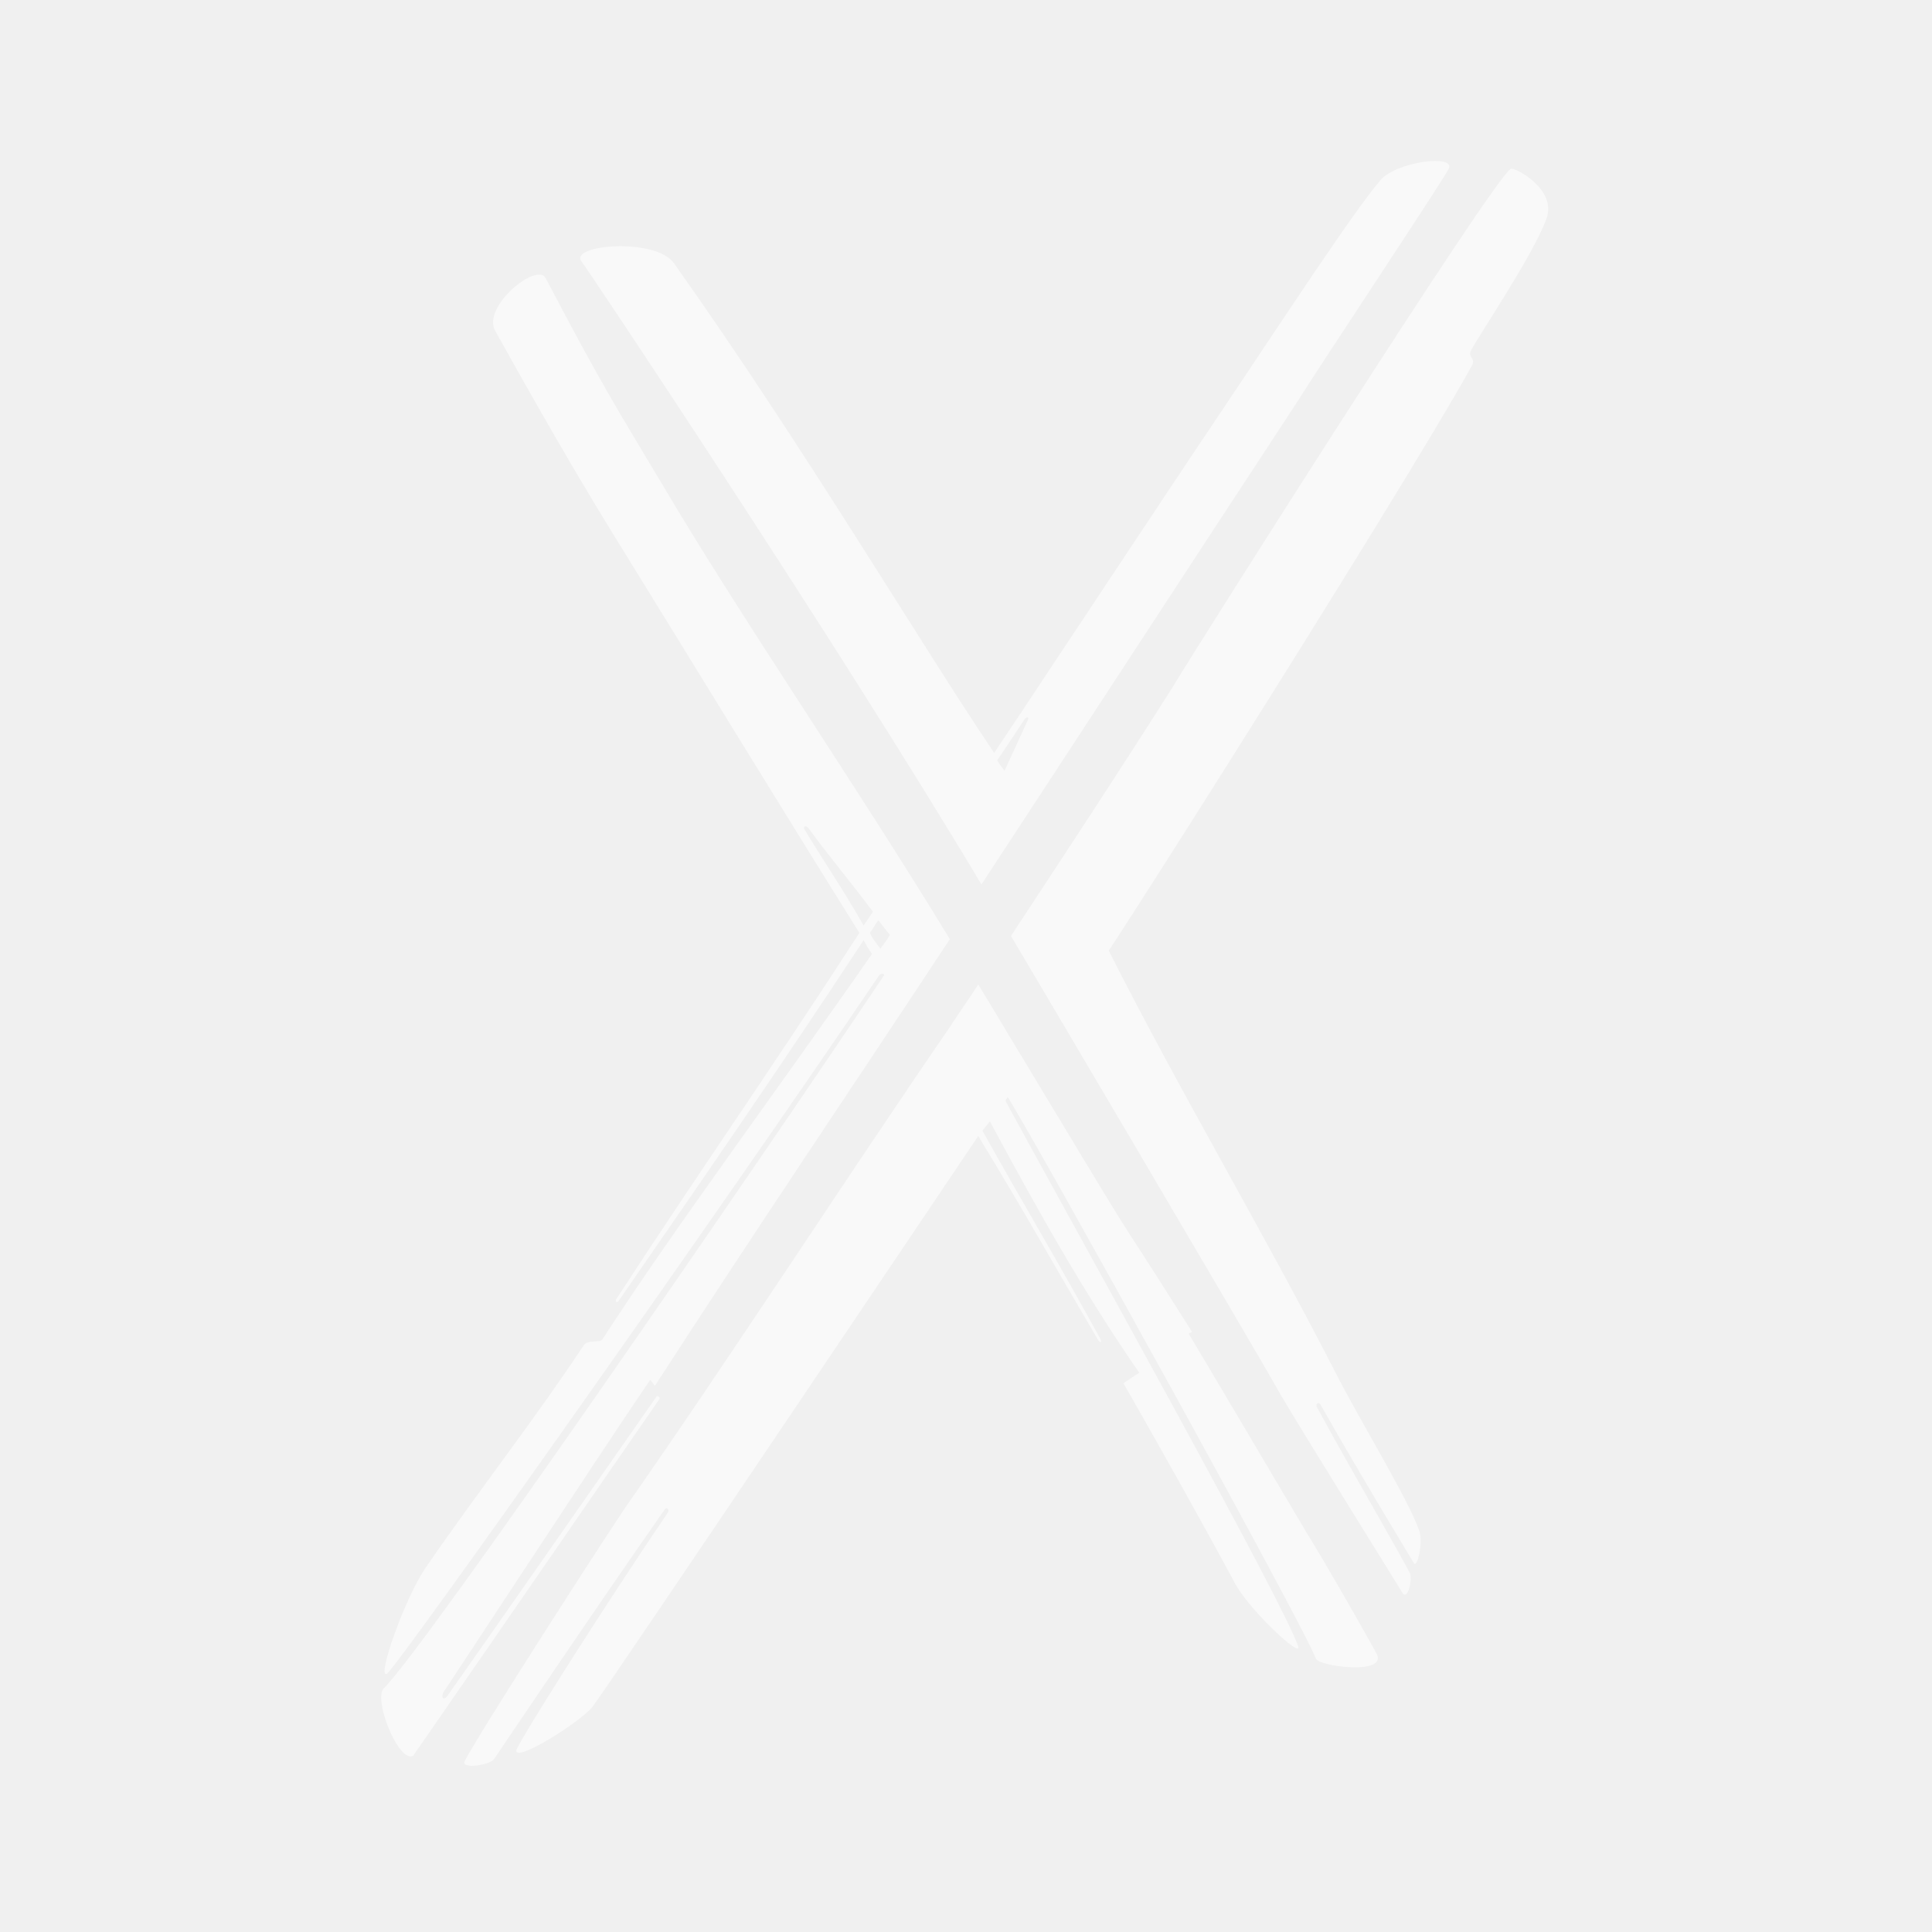
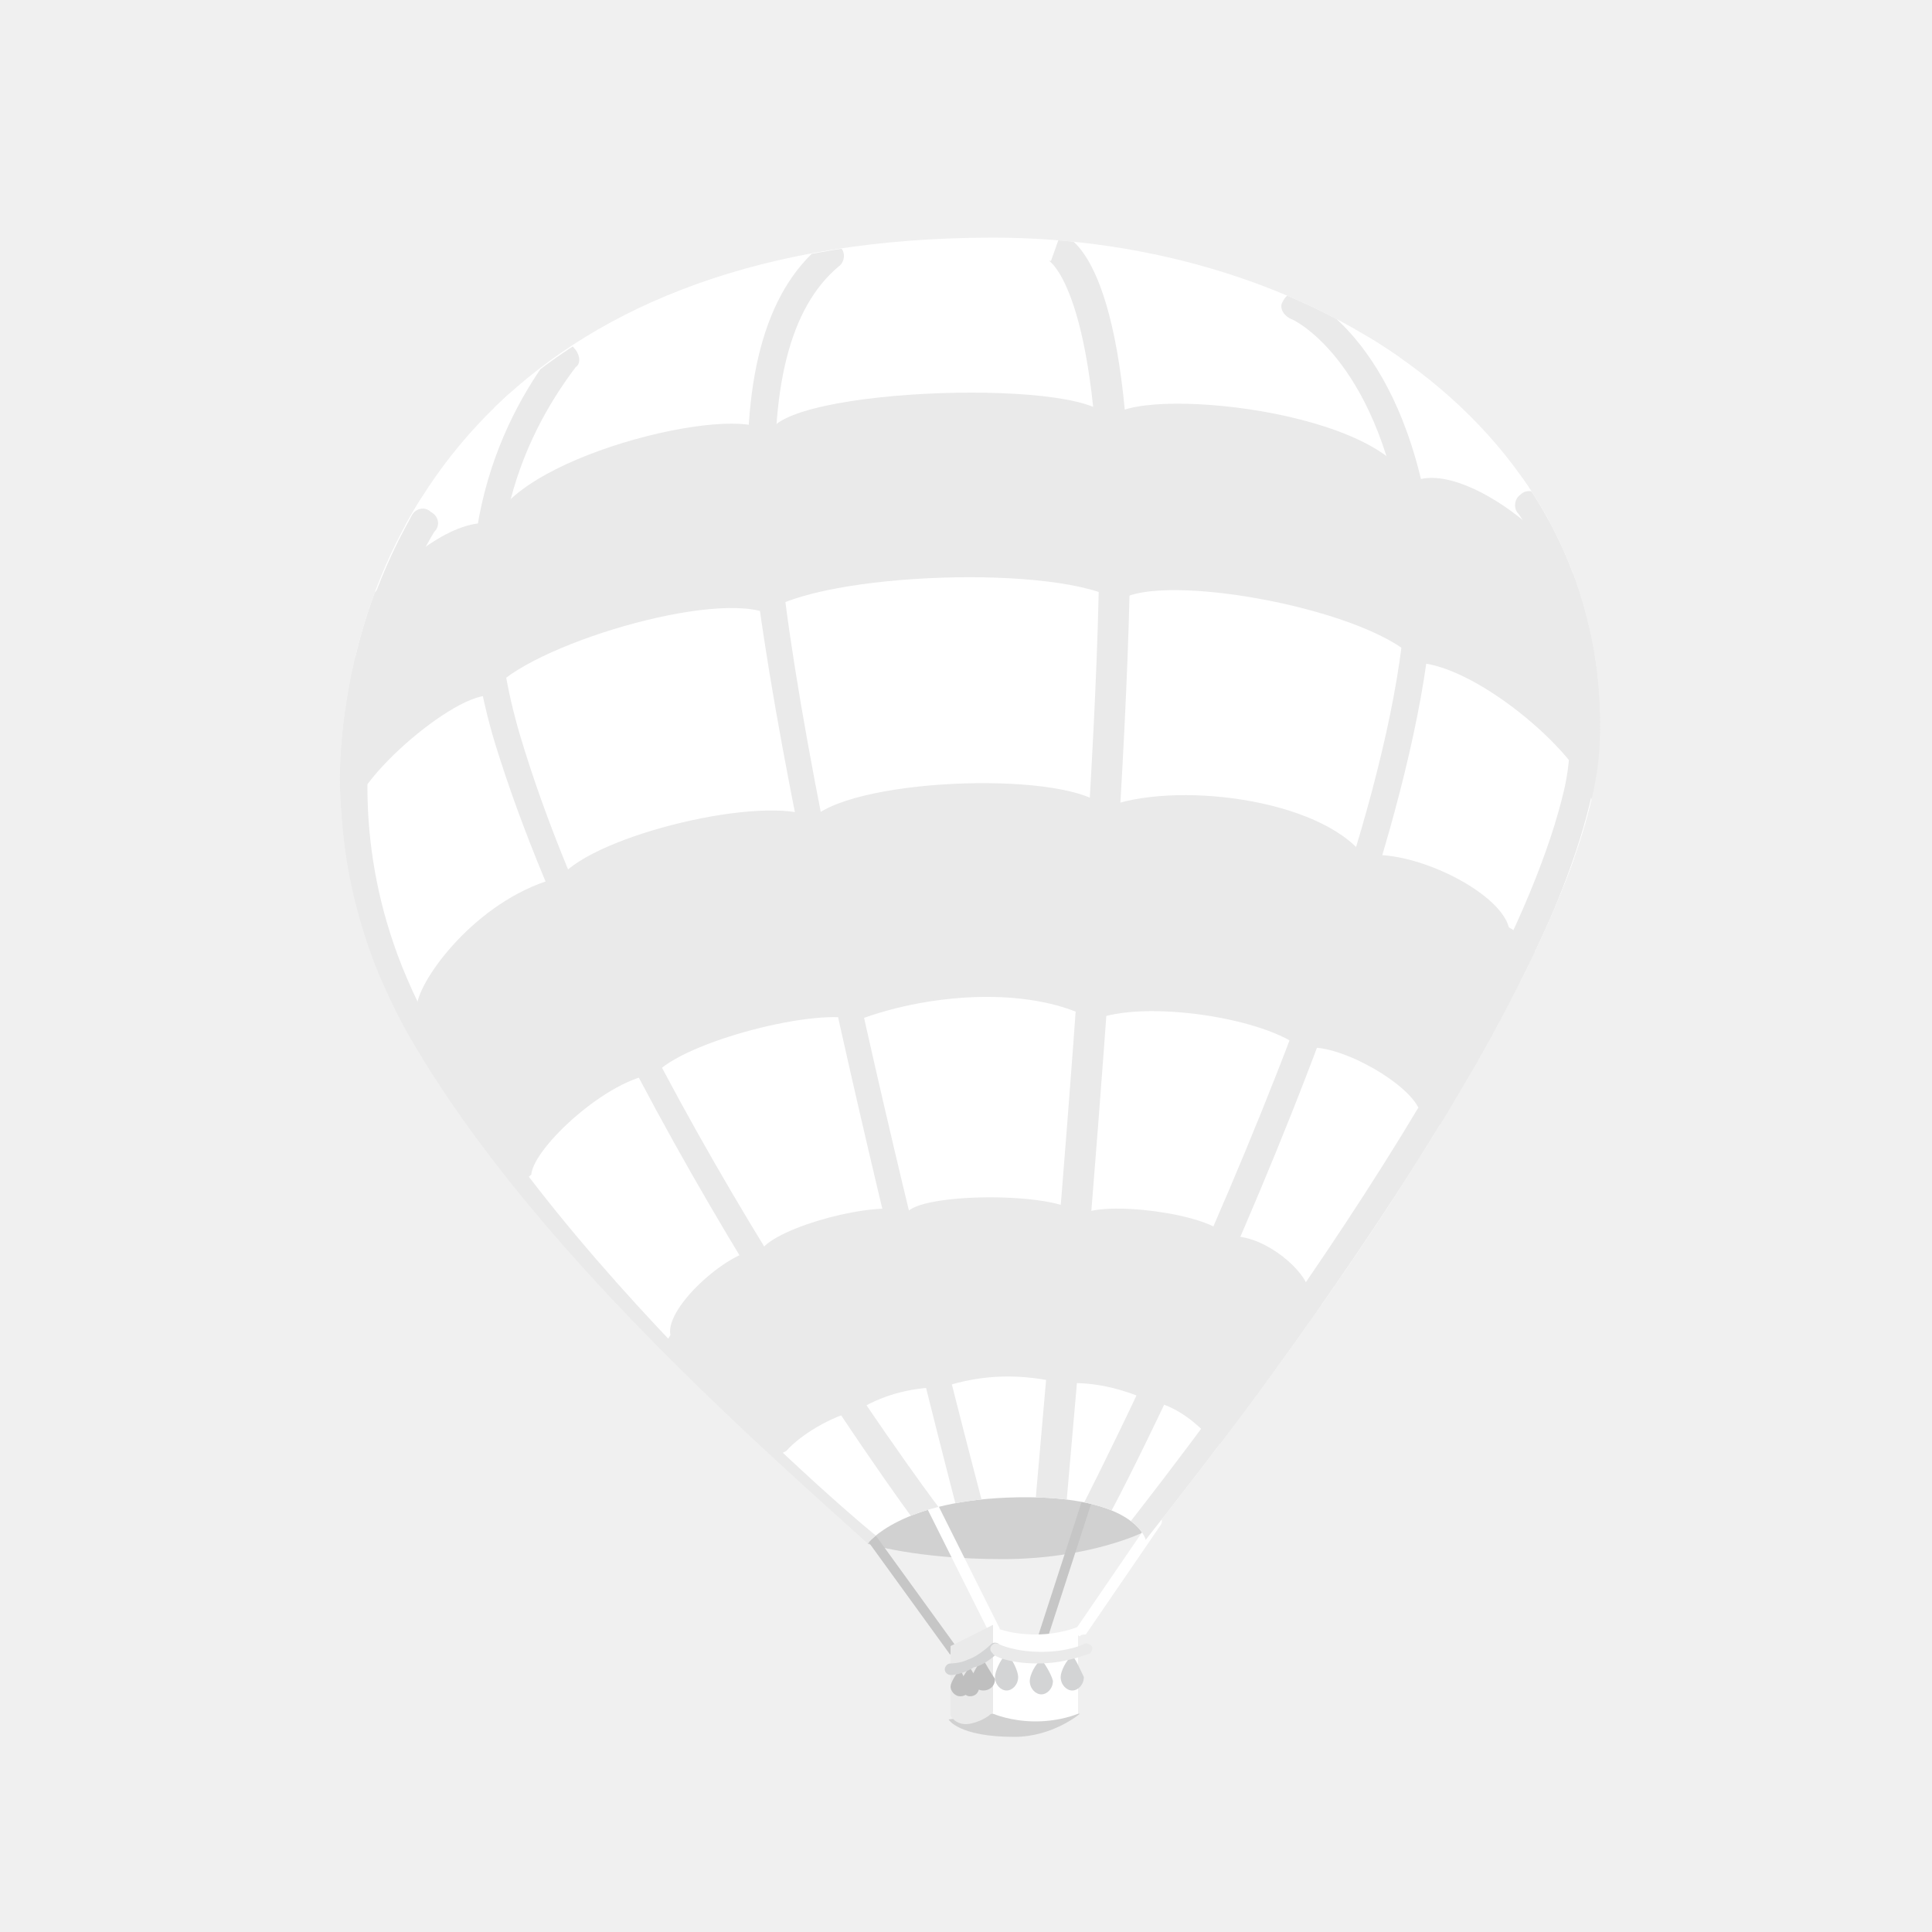
- <svg xmlns="http://www.w3.org/2000/svg" version="1.1" id="Layer_1" x="0px" y="0px" width="100px" height="100px" viewBox="0 0 100 100" enable-background="new 0 0 100 100" xml:space="preserve">
-   <path fill="#F9F9F9" d="M45.57,49.102c-0.164-0.217-0.436-0.544-0.545-0.817c0.164-0.218,0.272-0.436,0.436-0.654  c0.163,0.218,0.436,0.544,0.6,0.763C45.896,48.666,45.733,48.884,45.57,49.102z M41.648,42.946  c-0.109-0.164,0.054-0.272,0.217-0.055c1.035,1.417,2.179,2.779,3.323,4.305c-0.164,0.217-0.327,0.489-0.49,0.708  C43.718,46.16,42.738,44.743,41.648,42.946z M21.384,90.881c4.304-6.209,9.806-14.217,12.747-18.465  c0.055-0.109-0.109-0.218-0.164-0.109c-2.887,4.14-9.151,13.128-10.731,15.361c-0.272,0.436-0.436,0.219-0.272-0.108  c0,0.054,7.572-11.549,10.676-16.124c0.055-0.056,0.219,0.326,0.272,0.272c5.175-8.008,10.187-15.415,15.252-23.097  c-4.903-8.062-10.731-16.505-14.979-23.695c-2.343-3.922-3.051-5.012-5.938-10.513c-0.436-0.872-3.323,1.471-2.614,2.724  c0.763,1.362,3.541,6.373,6.101,10.513c4.576,7.408,8.389,13.672,12.747,20.646c-4.467,6.918-8.334,12.419-12.583,18.957  c-0.055,0.109,0,0.218,0.109,0.109c4.63-6.7,8.28-11.984,12.692-18.685c0.163,0.272,0.273,0.49,0.436,0.708  c-4.685,6.754-10.404,14.435-13.945,19.937c-0.109,0.219-0.763,0-0.981,0.327c-2.56,3.867-5.393,7.462-8.17,11.493  c-1.089,1.58-2.561,5.774-2.016,5.503c0.49-0.273,17.322-24.078,25.493-36.171c0.108-0.108,0.327-0.054,0.218,0.055  c-6.755,10.078-23.641,34.645-25.874,36.878C19.314,87.94,20.622,91.264,21.384,90.881z M69.102,70.999  c-3.649-7.136-8.116-14.653-11.765-21.897c-4.358,7.244,15.196-23.532,18.847-30.178c0.218-0.381-0.218-0.435-0.055-0.762  c0.381-0.762,3.269-5.012,3.922-6.863c0.544-1.525-1.688-2.669-1.852-2.561c-0.872,0.436-16.179,24.622-17.486,26.8  c-2.723,4.303-5.556,8.606-8.388,12.91c-0.273-0.49,12.691,21.462,13.998,23.806c1.09,1.852,5.829,9.478,6.265,10.186  c0.272,0.437,0.544-0.708,0.381-1.036c-1.089-2.014-3.05-5.337-4.794-8.551c-0.109-0.164,0.056-0.327,0.165-0.164  c1.797,3.159,3.595,6.155,4.848,8.226c0.163,0.272,0.489-1.09,0.272-1.689C72.86,77.536,70.464,73.668,69.102,70.999z   M71.226,85.544c-0.107-0.219-2.506-4.467-3.595-6.21c-2.07-3.487-4.085-6.918-6.102-10.296c0-0.054,0.165-0.054,0.165-0.108  c-5.666-8.988-0.491-0.436-11.059-17.976c-0.49,0.762-1.035,1.525-1.525,2.286c-5.502,8.01-11.222,16.888-16.778,24.84  c-1.961,2.942-7.681,11.876-8.28,13.073c-0.218,0.437,1.308,0.218,1.525-0.108c0.327-0.49,5.502-8.17,8.825-12.91  c0.108-0.163,0.272,0,0.163,0.164c-3.269,4.793-7.844,12.038-7.844,12.311c0,0.599,3.214-1.417,3.922-2.233  c0.545-0.653,19.991-29.579,19.991-29.579c2.45,4.032,3.649,6.211,6.209,10.567c0.056,0.109,0.272,0.219,0.056-0.163  c-2.18-3.976-3.922-6.862-6.047-10.677c0.108-0.163,0.273-0.326,0.381-0.489c2.344,4.357,4.794,8.771,7.736,13.019  c-0.164,0.109-0.601,0.382-0.818,0.545c1.962,3.432,3.922,6.918,5.829,10.458c0.871,1.472,3.432,3.812,3.214,3.159  C66.486,83.037,55.757,63.809,52.052,57c0-0.108,0.054-0.108,0.108-0.217c1.635,2.613,15.145,27.018,15.96,29.086  C68.285,86.252,71.935,86.742,71.226,85.544z M53.032,37.227c0.054-0.109,0.272-0.164,0.163,0.055  c-0.217,0.49-1.035,2.233-1.198,2.614c-0.108-0.163-0.271-0.327-0.381-0.544C51.889,38.969,52.814,37.553,53.032,37.227z   M30.1,13.531c0.49,0.653,13.182,19.664,20.7,32.247c5.392-8.225,10.784-16.505,16.396-25.057c0.87-1.417,7.462-11.331,7.789-11.984  c0.381-0.763-2.723-0.381-3.54,0.599c-1.362,1.58-4.958,7.082-7.736,11.222c-4.139,6.155-12.474,18.792-12.255,18.411  c-3.813-5.665-9.914-15.96-16.56-25.329C33.967,12.278,29.446,12.659,30.1,13.531z" />
+ <svg xmlns="http://www.w3.org/2000/svg" xmlns:xlink="http://www.w3.org/1999/xlink" version="1.1" id="Layer_1" x="0px" y="0px" viewBox="-345 257 100 100" style="enable-background:new -345 257 100 100;" xml:space="preserve">
+   <style type="text/css">
+ 	.st0{opacity:0;}
+ 	.st1{fill:#D1D1D1;}
+ 	.st2{fill:#C6C6C6;}
+ 	.st3{fill:#FFFFFF;}
+ 	.st4{fill:#EAEAEA;}
+ 	.st5{fill:#D3D4D5;}
+ 	.st6{fill:#BFBFBF;}
+ 	.st7{clip-path:url(#SVGID_2_);}
+ 	.st8{clip-path:url(#SVGID_4_);}
+ </style>
+   <g>
+     <g class="st0">
+       <path class="st1" d="M-285.5,336c0,0-3.6,5.3-4.1,6c-0.6,0.6-5.3,1.1-6,0.5c-0.7-0.6-4.4-5.4-4.4-5.4l3.1-4.6l9.9,0.2L-285.5,336z    " />
+     </g>
+     <g>
+       <path class="st1" d="M-300.1,336.9c0,0,2.5,0.8,7,0.8s7.3-1.4,7.3-1.4l-1.2-1.9l-4.7-0.4l-3.6,0.7l-3.8,0.1L-300.1,336.9z" />
+     </g>
+     <g>
+       <path class="st1" d="M-289.1,345.7c0,0-1.4,1.2-3.4,1.2c-2.9,0-3.4-0.9-3.4-0.9l2.2-0.3L-289.1,345.7L-289.1,345.7z" />
+     </g>
+     <g>
+       <rect x="-302" y="339" transform="matrix(0.5867 0.8098 -0.8098 0.5867 151.5913 381.5357)" class="st2" width="8" height="0.5" />
+     </g>
+     <g>
+       <rect x="-290.2" y="334.4" transform="matrix(0.9512 0.3086 -0.3086 0.9512 90.289 105.9931)" class="st2" width="0.5" height="8.2" />
+     </g>
+     <g>
+       <path class="st3" d="M-289.1,341.7C-289.2,341.7-289.2,341.7-289.1,341.7c-0.2-0.1-0.3-0.2-0.2-0.4l3.9-5.7    c0.1-0.1,0.2-0.2,0.4-0.1c0.1,0.1,0.2,0.2,0.1,0.4l-3.9,5.7C-289.1,341.6-289.1,341.7-289.1,341.7z" />
+     </g>
+     <g>
+       <path class="st3" d="M-293.6,341.6c-0.1,0-0.2-0.1-0.2-0.1l-3.4-6.8c-0.1-0.1,0-0.3,0.1-0.4c0.1-0.1,0.3,0,0.4,0.1l3.4,6.8    c0.1,0.1,0,0.3-0.1,0.4C-293.6,341.6-293.6,341.6-293.6,341.6z" />
+     </g>
+     <g>
+       <path class="st3" d="M-293.6,341.2v4.5c0,0,0.9,0.4,2.2,0.4s2.2-0.4,2.2-0.4v-4.5c0,0-0.9,0.4-2.2,0.4    C-292.8,341.6-293.6,341.2-293.6,341.2" />
+     </g>
+     <g>
+       <path class="st4" d="M-295.8,342.2l2.2-1.1v4.5c0,0-0.3,0.4-1.1,0.6c-0.8,0.2-1.1-0.4-1.1-0.4L-295.8,342.2L-295.8,342.2z" />
+     </g>
+     <g>
+       <path class="st5" d="M-292.8,342.7l0.1-0.3c-0.1,0-0.3,0-0.4,0l0.1,0.3c-0.2,0.2-0.5,0.8-0.5,1.1c0,0.4,0.3,0.7,0.6,0.7    c0.3,0,0.6-0.3,0.6-0.7C-292.3,343.5-292.6,342.9-292.8,342.7" />
+     </g>
+     <g>
+       <path class="st5" d="M-291.1,342.9l0.1-0.3c-0.1,0-0.3,0-0.3,0L-291.1,342.9c-0.3,0.2-0.6,0.8-0.6,1.1c0,0.4,0.3,0.7,0.6,0.7    c0.3,0,0.6-0.3,0.6-0.7C-290.6,343.6-291,343-291.1,342.9" />
+     </g>
+     <g>
+       <path class="st5" d="M-289.5,342.7l0.1-0.3c-0.1,0-0.3,0-0.3,0L-289.5,342.7c-0.3,0.2-0.6,0.8-0.6,1.1c0,0.4,0.3,0.7,0.6,0.7    c0.3,0,0.6-0.3,0.6-0.7C-289.1,343.4-289.3,342.9-289.5,342.7" />
+     </g>
+     <g>
+       <path class="st6" d="M-294.8,343.3l0.1-0.3c0,0-0.2,0-0.3,0L-294.8,343.3c-0.2,0.2-0.5,0.7-0.5,0.9c0,0.2,0.2,0.6,0.5,0.6    c0.3,0,0.5-0.2,0.5-0.6C-294.4,343.9-294.7,343.5-294.8,343.3" />
+     </g>
+     <g>
+       <path class="st6" d="M-295.3,343.4l0.1-0.2c0,0-0.2,0-0.3,0L-295.3,343.4c-0.2,0.2-0.5,0.7-0.5,0.9c0,0.2,0.2,0.5,0.5,0.5    s0.5-0.2,0.5-0.5C-295,344.1-295.2,343.6-295.3,343.4" />
+     </g>
+     <g>
+       <path class="st6" d="M-294.1,342.9l0.1-0.3c-0.1,0-0.3,0-0.3,0L-294.1,342.9c-0.3,0.2-0.6,0.8-0.6,1c0,0.4,0.3,0.6,0.6,0.6    s0.6-0.2,0.6-0.6C-293.7,343.6-294,343.1-294.1,342.9" />
+     </g>
+     <g>
+       <path class="st5" d="M-295.8,343.7c-0.1,0-0.3-0.1-0.3-0.3c0-0.1,0.1-0.3,0.3-0.3c0,0,0.5,0,0.9-0.2c0.6-0.2,1.2-0.8,1.2-0.8    c0.1-0.1,0.3-0.1,0.4,0s0.1,0.3,0,0.4c0,0-0.7,0.7-1.3,0.8C-295.2,343.7-295.8,343.7-295.8,343.7L-295.8,343.7z" />
+     </g>
+     <g>
+       <path class="st4" d="M-291.3,343.1c-1.5,0-2.3-0.4-2.3-0.5c-0.1-0.1-0.2-0.2-0.1-0.4c0.1-0.1,0.2-0.2,0.4-0.1c0,0,0.8,0.4,2.2,0.4    c1.4,0,2.2-0.4,2.2-0.4c0.1-0.1,0.3,0,0.4,0.1c0.1,0.1,0,0.3-0.1,0.4C-289,342.7-289.9,343.1-291.3,343.1z" />
+     </g>
+     <g>
+       <g>
+         <g>
+           <defs>
+             <path id="SVGID_1_" d="M-293.6,269.3c16.4,0,32,9.8,31.4,26.2c-0.3,7.7-9.1,23-23.5,41.2c0,0-0.5-2.3-6.6-2.2       c-6.1,0.1-7.8,2.4-7.8,2.4c-7.3-6.7-27.7-25.2-27.3-40C-326.9,283.3-317.6,269.3-293.6,269.3z" />
+           </defs>
+           <clipPath id="SVGID_2_">
+             <use xlink:href="#SVGID_1_" style="overflow:visible;" />
+           </clipPath>
+           <g class="st7">
+             <g>
+               <path class="st3" d="M-296,268.8c15.2-0.2,24,6.8,24,6.8l-14-2.4l-15.6-0.4l-12.8,2.8l-4.4,2.2l-5.3,2.7l1.8-2.6        C-322.5,278.1-309.6,268.9-296,268.8z" />
+             </g>
+             <g>
+               <path class="st3" d="M-289,271.8c4.5-1,11.3,1.2,13.1,2.5c0,0,7.9,0.2,11.9,4.8c0.8,1,0,5.2,0,5.2l-8.3-4.1l-16.2-3l-13.4-0.4        l-15.1,2.4l-9.4,6.7l-0.4-3.5c2.8-2.2,6.3-4.5,10.4-5.9c2.6-2.2,7.4-4.5,12.7-4.3C-299.6,270.5-292.2,270.5-289,271.8z" />
+             </g>
+             <g>
+               <path class="st3" d="M-296.4,275c0.7-1,7.6-0.5,8.4,0.2c1.1-0.4,6.4-0.1,8,1.2c1.5-0.5,5.3,0.8,6.8,1.9        c0.8-0.7,5.3,1.7,5.2,2.4c0.9-0.1,4.6,3.5,5.5,4.9c0.8,1,1.2,5,1.2,5l-9.4-5.7l-12.6-3.5l-12.8-0.5l-10.5,0.3l-14.3,3.8        l-7.3,7.7l-2.5,1.1c0,0,0.2-2.6,0.7-3.8c1.4-3.5,8.7-9.2,11.7-9.9c1-1.4,5.2-2.7,6-2.3c0.8-1.1,6-2.2,7.5-1.7        C-303.4,274.7-298.2,274.4-296.4,275z" />
+             </g>
+             <g>
+               <path class="st4" d="M-287.6,278.8c0.5-1.9,13.7-0.8,15.6,3.2c2.6-1.5,9.2,3.7,9.6,7.5c0.7-0.1,6.5,2.3,4.7,8.7        c-0.5,3.3-2.8-1.1-2.8-1.1l-5.2-6l-16.5-4.9l-23.5-0.3l-11.8,3.4l-9.6,7.5l-3.5,3.3c0,0,1.7-3.9,1.3-5.5        c-0.8-2.2,5.9-11.1,9.8-10.5c1.5-3.7,13.4-6.4,14.3-4.6C-304.8,277-287.8,276.5-287.6,278.8z" />
+             </g>
+             <g>
+               <path class="st4" d="M-296.3,283.1c1.6-0.8,6.7-0.7,8.9-0.1c1.7-0.6,6.8,0.3,8.6,1.2c3,0,6,1,7.3,2.1c2.2,0.4,4.5,1.3,5.7,2.6        c4.7,2.6,5.9,6,6.8,10.4l-1.3,4l-5-6.1l-7.8-4.2l-10.7-2.1l-24.4-0.1l-6.5,2.2l-9.7,4.6l-4.7,7.1l-0.4-4.1        c0.4-2.3,0.6-3.8,2-6c0.3-1.3,1.7-2.8,2.8-3.3c0.6-1.3,2.1-2.8,4.6-3c0.4-1.3,4.9-2.9,6.5-2.6c2.2-1.2,4.7-2,8.1-2        C-303.2,282.8-298.4,282.3-296.3,283.1z" />
+             </g>
+             <g>
+               <path class="st3" d="M-287.1,288.1c2.2-1.6,13.4,0.5,15.5,3.2c3.2,0.2,8.7,5,9,7.2c2.1,1.4,2.1,4.8,1.7,8.2l-2.1,1.8l-1.6-4.7        l-6.4-5.2l-8.9-1.7l-11.8-2.1l-11.5,1.5l-8,1.6l-9.1,3l-4.8,5.2l-1.5,4.4l-1-5.4c-0.4-1.5-1.5-3.7,0.9-5.4        c-0.9-1.5,4.9-6.7,7-6.7c1.3-2.3,11.1-5.4,14.3-4.3C-302.4,286.6-290.1,286.2-287.1,288.1z" />
+             </g>
+             <g>
+               <path class="st3" d="M-294.5,293.3c35.8-0.5,33.3,14.7,33.3,14.7l-2.2,5.4l-3.8-5.2l-8.4-5.1l-10.7-1.8l-13.2,0.3l-11.3,1        l-8.7,4.9l-3.6,5.8l-1.7,3.8l-1.7-7.2C-326.3,310.2-330.4,293.8-294.5,293.3z" />
+             </g>
+             <g>
+               <path class="st4" d="M-287.8,298.8c3.5-1.4,11.1-0.5,13.4,2.5c2.4-0.4,7,1.8,7.5,3.7c2.9,1.6,1.8,5.7,1.9,8.3l0.5,1.7        l-2.5,3.1l-1.9-6l-6.7-4.5h-10l-12-1.7l-11.5,2.5l-7.5,3.9l-2,5.8l-2.7,1.6l-2.2-4.1c-1.4-2.4-1.6-4,0.1-6.7        c0.3-1.5,3.3-5.5,7.4-6.5c1.8-2.2,10.6-4.3,13.1-3.1C-300.5,297.2-289.5,296.9-287.8,298.8z" />
+             </g>
+             <g>
+               <path class="st4" d="M-292.3,304c33.4-0.8,26,16.2,26,16.2l-4.3,0.8l-6.7-7.9l-15.4-2.2l-11.9,1.4l-9.7,4.7l-3.2,8l-4.5-1.5        C-322.1,323.3-330,304.9-292.3,304z" />
+             </g>
+             <g>
+               <path class="st3" d="M-288.4,309.8c2.6-1.1,9-0.1,10.8,1.5c1.4-0.5,5.2,1.5,6,3c3.8,2.3,2.4,6.7,0.9,9.6l-2.4,0.8l-11.1-7.8        l-16.2,0.8l-9.4,4l-5.2,5.3h-2.5c0.2-4.2-2.6-7.2,0-9.2c0.1-1.4,4-5,6.4-5.2c1.5-1.7,8.5-3.5,10.5-2.8        C-296.6,308.3-291.4,308.1-288.4,309.8z" />
+             </g>
+             <g>
+               <path class="st3" d="M-292.4,314.6c27.3,0,21.8,12.6,21.8,12.6l-7,1.6l-4.7-4l-7-1.8l-13.3-0.4l-6,5.7l-6,1.8        C-314.7,330.1-320.5,314.6-292.4,314.6z" />
+             </g>
+             <g>
+               <path class="st4" d="M-289.1,319.9c1.1-0.8,6.8-0.1,7.6,1.1c1.7-0.2,3.8,1.5,4.2,2.6c1.5,0.7,0.8,4.8-0.3,6.4l-2.3,1.9        l-5.5-3.2l-9.8-1.1l-8.6,4.2l-4.7,2.5l-1.3-1.7c-0.8-2.5-1.7-4.6-0.5-6.5c-0.3-1.5,3.3-4.6,4.7-4.4c0.8-1.2,6-2.6,7.6-2        C-297,318.7-289.9,318.7-289.1,319.9z" />
+             </g>
+             <g>
+               <path class="st4" d="M-292.9,324.7c17,0.2,14.1,7.4,14.1,7.4l-3,3.1c0,0-0.2-5.8-11-5.3c-10.8,0.5-11.9,5.2-11.9,5.2l-3.3-2.2        C-308,332.7-308.4,324.5-292.9,324.7z" />
+             </g>
+             <g>
+               <path class="st3" d="M-296.2,328.8c2.1-0.7,4.1-0.7,6.2-0.2c1.7-0.1,3.1,0.3,4.5,0.9c1.2,0.2,2.3,1,3.1,1.9        c1.7,0.8,1.9,2.2,1.7,3.3l-2.3,4.8l-22.6-0.8l-0.4-1.9c0.8-1.8-0.4-3.7,1.7-4.7c0.7-0.8,2.3-1.8,3.7-2.1        C-299.5,329.3-298,328.8-296.2,328.8z" />
+             </g>
+           </g>
+         </g>
+       </g>
+     </g>
+   </g>
+   <g>
+     <g>
+       <g>
+         <defs>
+           <path id="SVGID_3_" d="M-293.6,269.3c16.4,0,32,9.8,31.4,26.2c-0.3,7.7-9.1,23-23.5,41.2c0,0-0.5-2.3-6.6-2.2      c-6.1,0.1-7.8,2.4-7.8,2.4c-7.3-6.7-28.2-24.5-27.7-39.4C-327.5,283.9-317.6,269.3-293.6,269.3z" />
+         </defs>
+         <clipPath id="SVGID_4_">
+           <use xlink:href="#SVGID_3_" style="overflow:visible;" />
+         </clipPath>
+         <g class="st8">
+           <g>
+             <path class="st4" d="M-290.6,335.5L-290.6,335.5c-0.5,0-0.8-0.4-0.8-0.8s3.3-35.5,3.3-49.7c0-12.9-2.6-14.5-2.6-14.5h0.1       l0.5-1.4c0.7,0.2,3.6,1.9,3.6,15.8c0,14.3-3.3,49.6-3.3,49.9C-289.8,335.2-290.2,335.5-290.6,335.5z" />
+           </g>
+           <g>
+             <path class="st4" d="M-288.2,335.9c-0.1,0-0.2,0-0.4-0.1c-0.4-0.2-0.5-0.7-0.3-1c0.2-0.4,18.8-36.7,16.5-50.6       c-1.4-8.7-5.7-10.7-5.8-10.7c-0.4-0.2-0.6-0.6-0.4-0.9c0.2-0.4,0.6-0.6,0.9-0.4c0.2,0.1,5.2,2.2,6.7,11.9       c2.2,14.4-15.8,50.1-16.7,51.5C-287.8,335.7-287.9,335.9-288.2,335.9z" />
+           </g>
+           <g>
+             <path class="st4" d="M-286,337.1c-0.2,0-0.4-0.1-0.5-0.2c-0.3-0.3-0.4-0.8-0.1-1c0.2-0.3,19.5-24.4,22.6-38.2       c0.9-4.2-0.4-11.3-2.4-14.1c-0.3-0.3-0.2-0.8,0.1-1c0.3-0.3,0.8-0.2,1,0.1c2.4,3.1,3.8,10.7,2.7,15.4       c-1.3,5.9-5.5,14.2-12.6,24.8c-5.2,7.9-10.1,14-10.2,14.1C-285.6,337-285.8,337.1-286,337.1z" />
+           </g>
+           <g>
+             <path class="st4" d="M-294.7,335.6c-0.4,0-0.7-0.2-0.8-0.6c-0.1-0.4-9.7-37.1-10.7-51.2c-0.5-7.1,0.8-11.7,3.7-14.1       c0.3-0.3,0.8-0.2,1,0.1c0.3,0.3,0.2,0.8-0.1,1c-2.5,2.1-3.6,6.3-3.2,12.8c0.8,14.1,10.5,50.6,10.6,51S-294.2,335.5-294.7,335.6       C-294.6,335.6-294.7,335.6-294.7,335.6z" />
+           </g>
+           <g>
+             <path class="st4" d="M-297,336.1c-0.2,0-0.5-0.1-0.6-0.3c-0.2-0.2-16.2-22.1-21.8-40.4c-2.9-9.7,0.1-16.4,3.1-20.3       c0.3-0.3,0.8-0.4,1-0.1c0.3,0.3,0.4,0.8,0.1,1c-2.8,3.7-5.6,9.8-2.9,19c5.4,18.2,21.5,39.8,21.6,39.9c0.3,0.4,0.2,0.8-0.2,1       C-296.7,336.1-296.9,336.1-297,336.1z" />
+           </g>
+           <g>
+             <path class="st4" d="M-299.8,337.6c-0.2,0-0.4-0.1-0.5-0.2c-0.1,0-5-4.2-10.4-9.8c-7.4-7.8-12.3-14.5-14.7-20.2       c-5.2-12.7,1.5-23.2,1.7-23.7c0.2-0.4,0.7-0.5,1-0.2c0.4,0.2,0.5,0.7,0.2,1c-0.1,0.1-6.5,10.4-1.7,22.5       c5.3,13.3,24.4,29.5,24.7,29.6c0.3,0.3,0.4,0.8,0.1,1C-299.4,337.5-299.6,337.6-299.8,337.6z" />
+           </g>
+         </g>
+       </g>
+     </g>
+   </g>
</svg>
